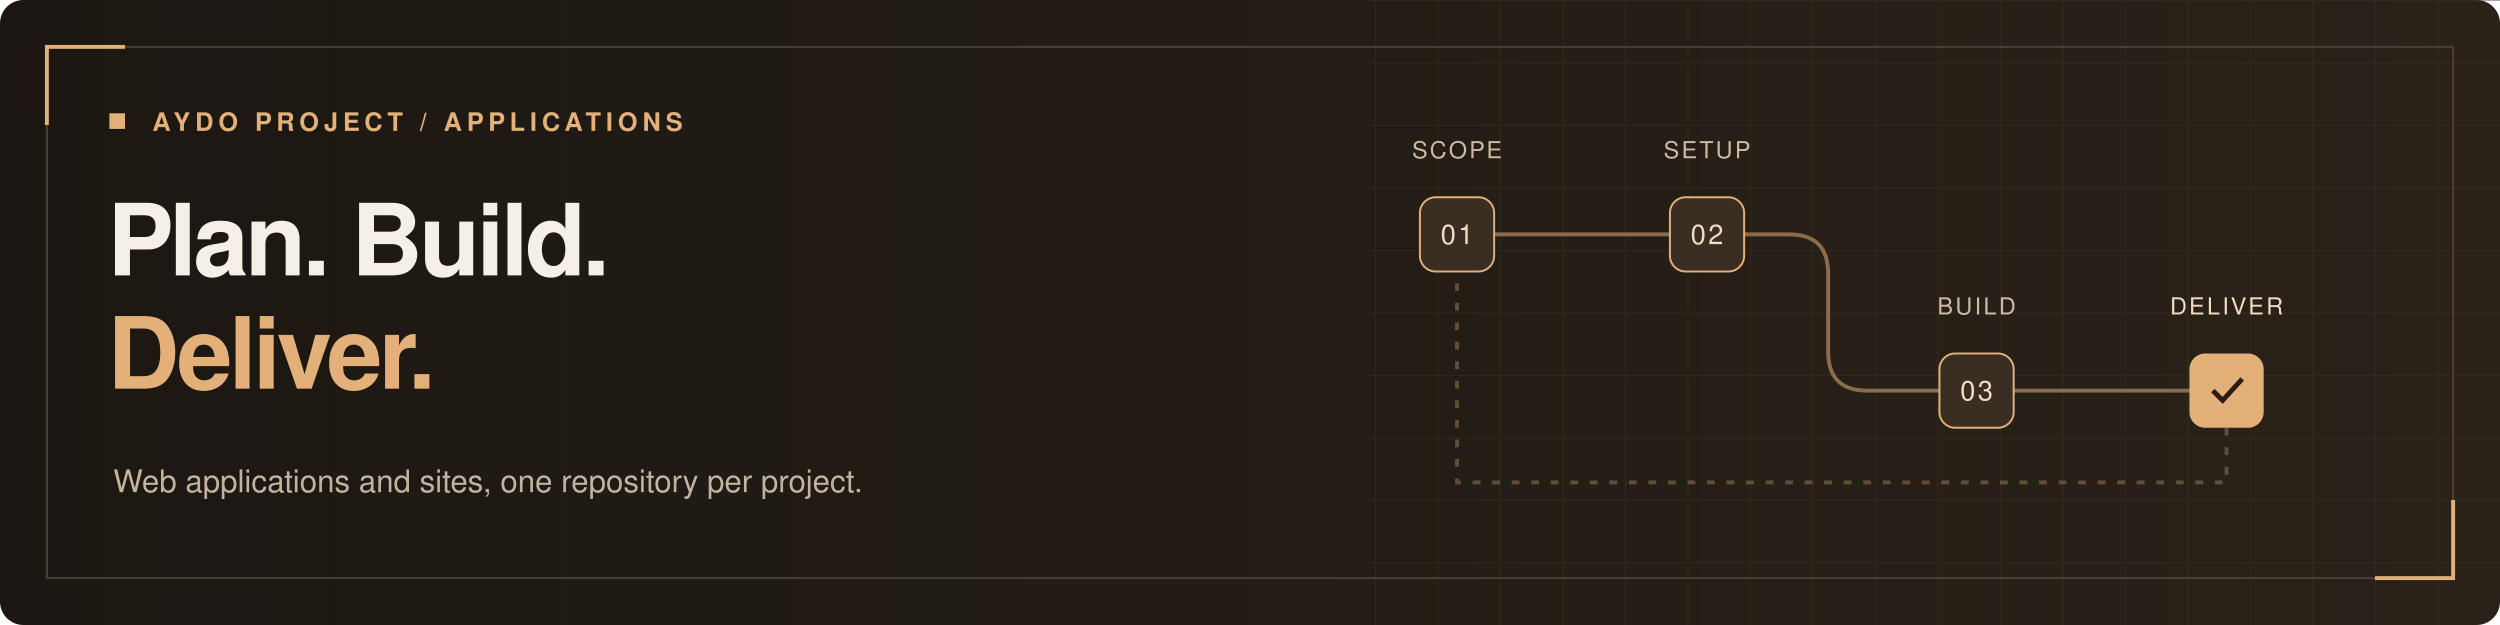
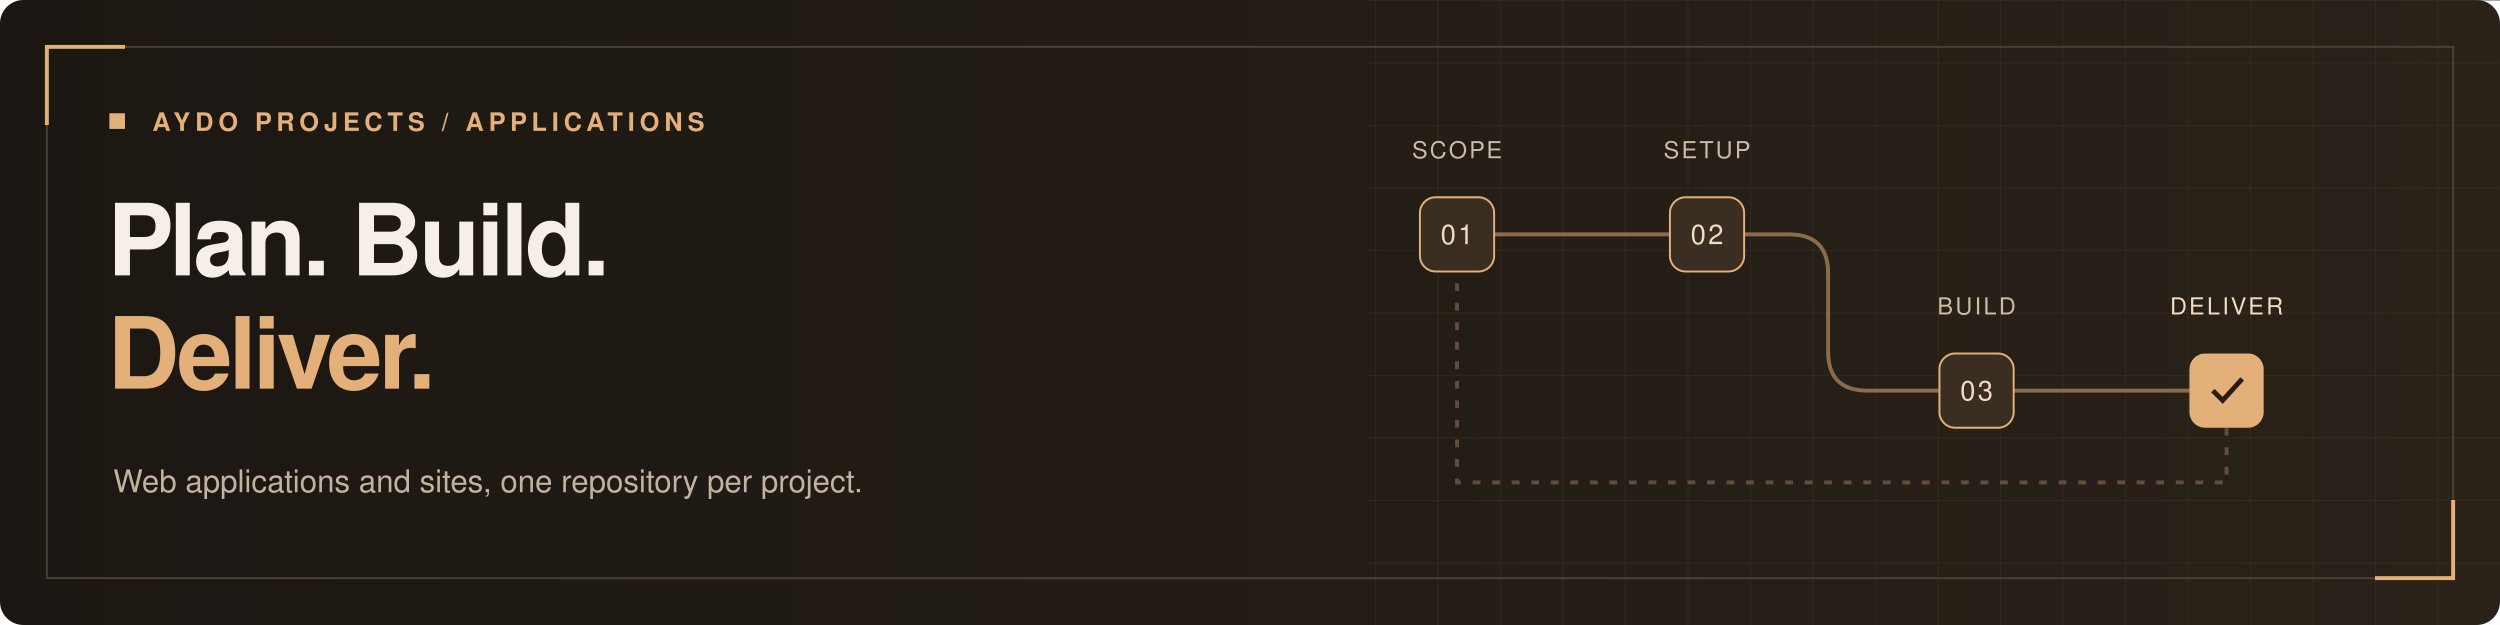
<svg xmlns="http://www.w3.org/2000/svg" width="1280" height="320" viewBox="0 0 1280 320" role="img" aria-labelledby="title desc">
  <defs>
    <pattern id="grid" width="32" height="32" patternUnits="userSpaceOnUse">
      <path d="M32 0H0V32" fill="none" stroke="#3d3328" stroke-width="0.7" />
    </pattern>
    <linearGradient id="shade" x1="0" x2="1">
      <stop stop-color="#1c1712" />
      <stop offset="1" stop-color="#2a2219" />
    </linearGradient>
  </defs>
  <rect width="1280" height="320" rx="12" fill="url(#shade)" />
  <rect x="700" width="580" height="320" fill="url(#grid)" opacity="0.65" />
  <path d="M24 24H1256V296H24Z" fill="none" stroke="#4a3f33" />
  <path d="M24 64V24H64M1216 296H1256V256" fill="none" stroke="#e3b07a" stroke-width="2" />
  <g font-family="'Segoe UI',Helvetica,sans-serif">
    <rect x="56" y="58" width="8" height="8" fill="#e3b07a" />
-     <text x="78" y="67" font-size="13" font-weight="600" letter-spacing="2.5" fill="#e3b07a">AYDO PROJECT / APPLICATIONS</text>
+     <text x="78" y="67" font-size="13" font-weight="600" letter-spacing="2.5" fill="#e3b07a">AYDO PROJECTS / APPLICATIONS</text>
    <text x="55" y="141" font-size="51" font-weight="650" letter-spacing="-1.8" fill="#f5efe7">Plan. Build.</text>
    <text x="55" y="199" font-size="51" font-weight="650" letter-spacing="-1.8" fill="#e3b07a">Deliver.</text>
    <text x="58" y="252" font-size="16" fill="#c2b3a1">Web applications and sites, one repository per project.</text>
  </g>
  <g fill="none" stroke="#8a6c4c" stroke-width="2">
    <path d="M746 120H916Q936 120 936 140V180Q936 200 956 200H1140" />
    <path d="M1140 219V247H746V139" stroke-dasharray="4 6" opacity="0.6" />
  </g>
  <g font-family="'Segoe UI',Helvetica,sans-serif" font-size="12" letter-spacing="1.2" text-anchor="middle">
    <g transform="translate(746 120)">
      <rect x="-19" y="-19" width="38" height="38" rx="8" fill="#3a2e22" stroke="#e3b07a" />
      <text y="5" font-size="14" fill="#f1dcc3">01</text>
      <text y="-39" fill="#cdbba6">SCOPE</text>
    </g>
    <g transform="translate(874 120)">
      <rect x="-19" y="-19" width="38" height="38" rx="8" fill="#3a2e22" stroke="#e3b07a" />
      <text y="5" font-size="14" fill="#f1dcc3">02</text>
      <text y="-39" fill="#cdbba6">SETUP</text>
    </g>
    <g transform="translate(1012 200)">
      <rect x="-19" y="-19" width="38" height="38" rx="8" fill="#3a2e22" stroke="#e3b07a" />
      <text y="5" font-size="14" fill="#f1dcc3">03</text>
      <text y="-39" fill="#cdbba6">BUILD</text>
    </g>
    <g transform="translate(1140 200)">
      <rect x="-19" y="-19" width="38" height="38" rx="8" fill="#e3b07a" />
      <path d="m-7 0 5 5 10-11" fill="none" stroke="#2a1d10" stroke-width="2.5" />
      <text y="-39" fill="#f1dcc3">DELIVER</text>
    </g>
  </g>
</svg>
